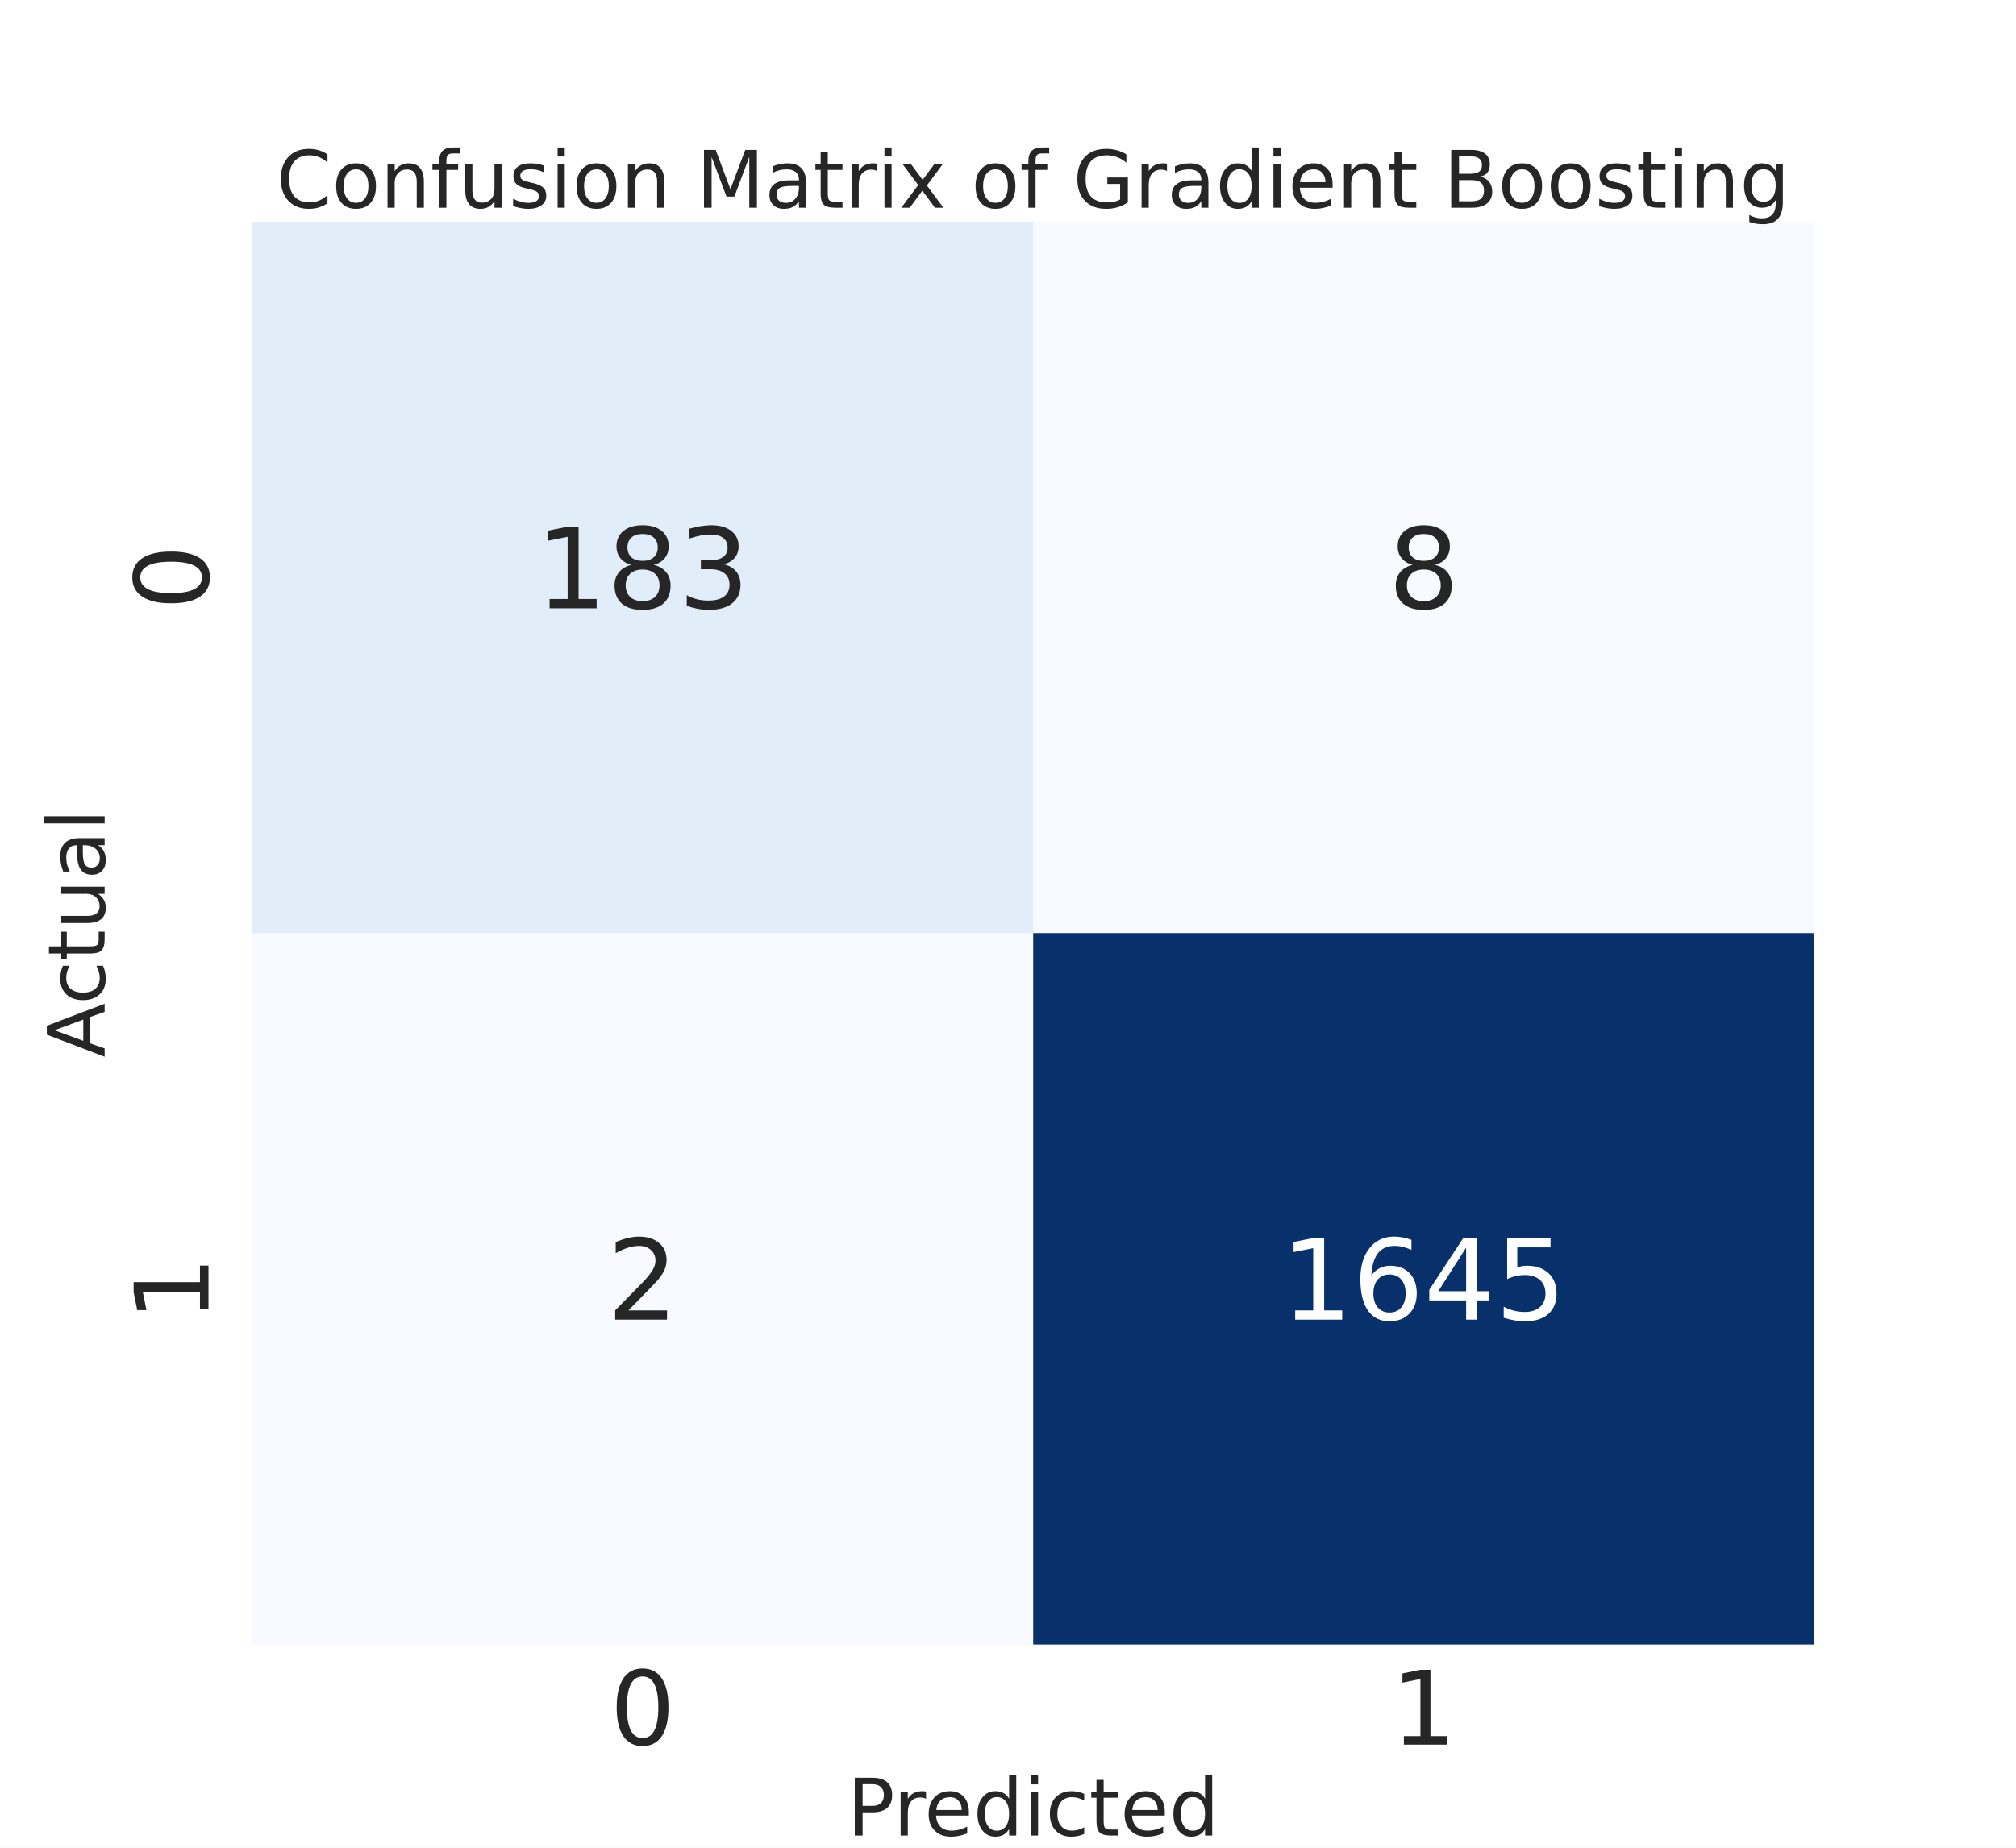
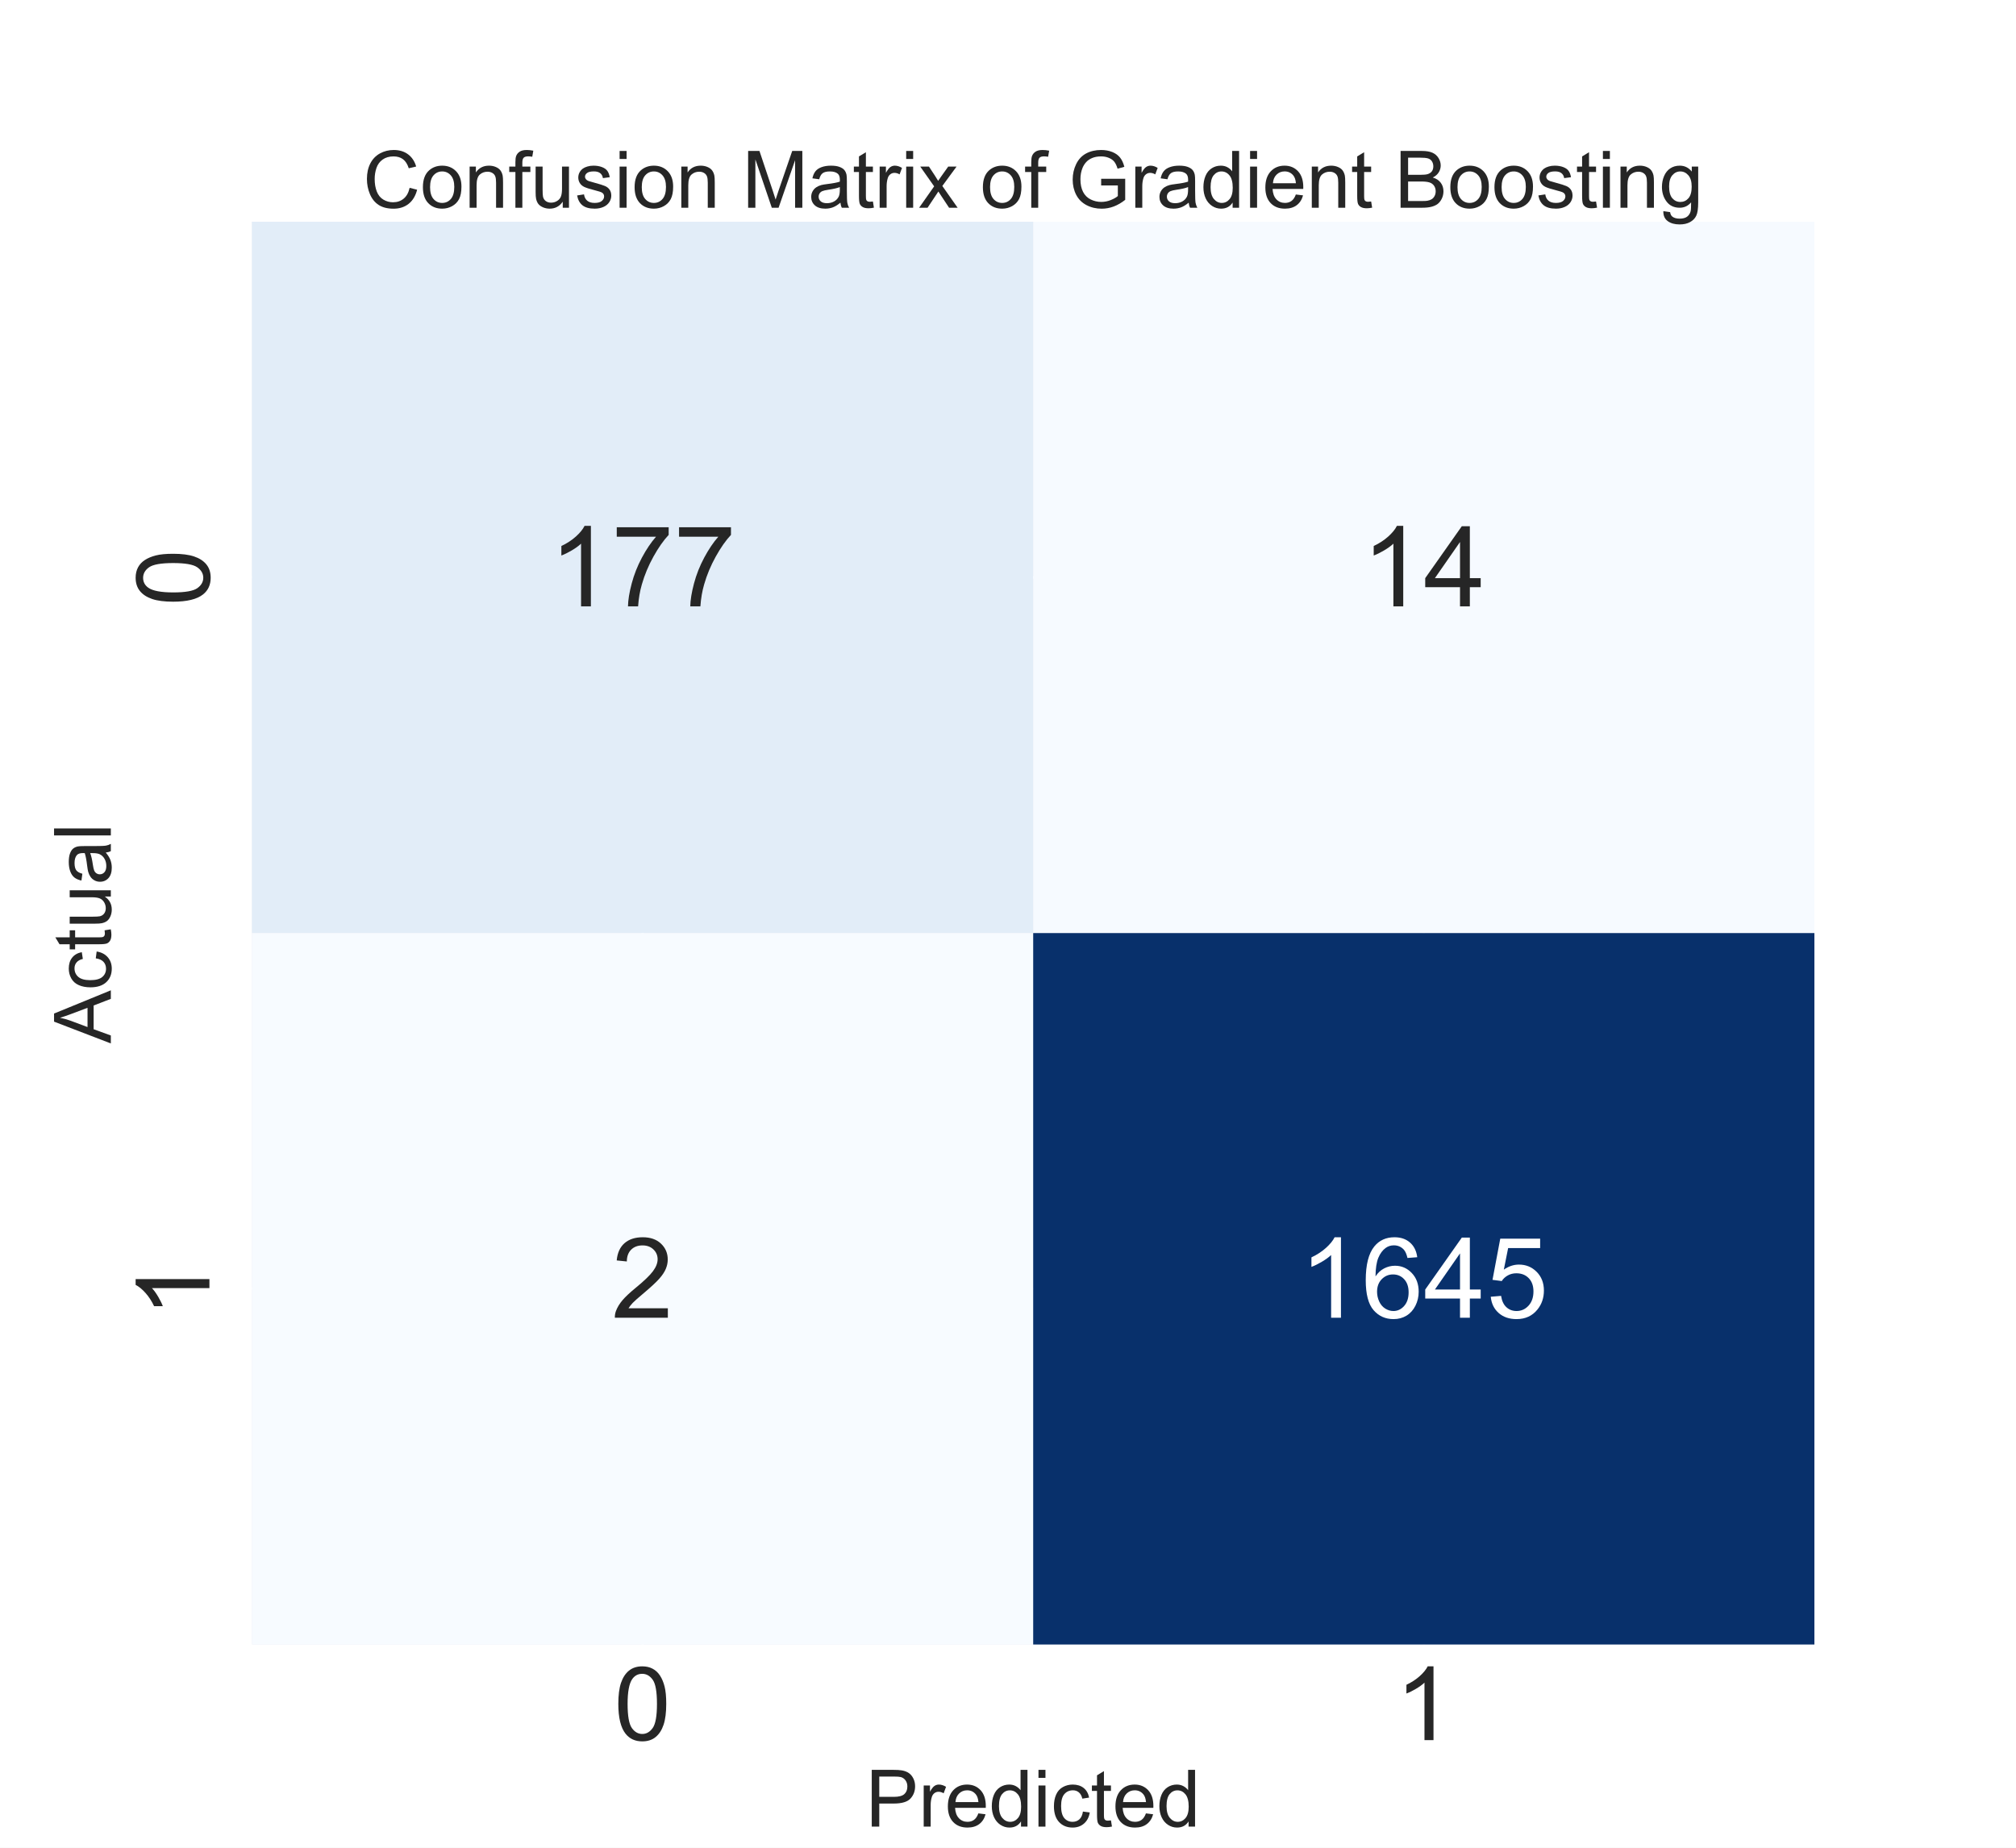
<svg xmlns="http://www.w3.org/2000/svg" xmlns:xlink="http://www.w3.org/1999/xlink" width="864pt" height="792pt" viewBox="0 0 864 792" version="1.1">
  <defs>
    <style type="text/css">*{stroke-linejoin: round; stroke-linecap: butt}</style>
  </defs>
  <g id="figure_1">
    <g id="patch_1">
      <path d="M 0 792  L 864 792  L 864 0  L 0 0  z " style="fill: #ffffff" />
    </g>
    <g id="axes_1">
      <g id="patch_2">
        <path d="M 108 704.88  L 777.6 704.88  L 777.6 95.04  L 108 95.04  z " style="fill: #eaeaf2" />
      </g>
      <g id="matplotlib.axis_1">
        <g id="xtick_1">
+           <g id="line2d_1">
+             <path d="M 275.4 704.88  L 275.4 95.04  " clip-path="url(#pe6498c19d7)" style="fill: none; stroke: #ffffff; stroke-linecap: round" />
+           </g>
          <g id="text_1">
-             <g style="fill: #262626" transform="translate(261.4025 747.8131) scale(0.44 -0.44)">
+             <g style="fill: #262626" transform="translate(263.1659 745.8744) scale(0.44 -0.44)">
              <defs>
-                 <path id="DejaVuSans-30" d="M 2034 4250  Q 1547 4250 1301 3770  Q 1056 3291 1056 2328  Q 1056 1369 1301 889  Q 1547 409 2034 409  Q 2525 409 2770 889  Q 3016 1369 3016 2328  Q 3016 3291 2770 3770  Q 2525 4250 2034 4250  z M 2034 4750  Q 2819 4750 3233 4129  Q 3647 3509 3647 2328  Q 3647 1150 3233 529  Q 2819 -91 2034 -91  Q 1250 -91 836 529  Q 422 1150 422 2328  Q 422 3509 836 4129  Q 1250 4750 2034 4750  z " transform="scale(0.015625)" />
+                 <path id="ArialMT-30" d="M 266 2259  Q 266 3072 433 3567  Q 600 4063 929 4331  Q 1259 4600 1759 4600  Q 2128 4600 2406 4451  Q 2684 4303 2865 4023  Q 3047 3744 3150 3342  Q 3253 2941 3253 2259  Q 3253 1453 3087 958  Q 2922 463 2592 192  Q 2263 -78 1759 -78  Q 1097 -78 719 397  Q 266 969 266 2259  z M 844 2259  Q 844 1131 1108 757  Q 1372 384 1759 384  Q 2147 384 2411 759  Q 2675 1134 2675 2259  Q 2675 3391 2411 3762  Q 2147 4134 1753 4134  Q 1366 4134 1134 3806  Q 844 3388 844 2259  z " transform="scale(0.015625)" />
              </defs>
-               <use xlink:href="#DejaVuSans-30" />
+               <use xlink:href="#ArialMT-30" />
            </g>
          </g>
        </g>
        <g id="xtick_2">
+           <g id="line2d_2">
+             <path d="M 610.2 704.88  L 610.2 95.04  " clip-path="url(#pe6498c19d7)" style="fill: none; stroke: #ffffff; stroke-linecap: round" />
+           </g>
          <g id="text_2">
-             <g style="fill: #262626" transform="translate(596.2025 747.8131) scale(0.44 -0.44)">
+             <g style="fill: #262626" transform="translate(597.9659 745.8744) scale(0.44 -0.44)">
              <defs>
-                 <path id="DejaVuSans-31" d="M 794 531  L 1825 531  L 1825 4091  L 703 3866  L 703 4441  L 1819 4666  L 2450 4666  L 2450 531  L 3481 531  L 3481 0  L 794 0  L 794 531  z " transform="scale(0.015625)" />
+                 <path id="ArialMT-31" d="M 2384 0  L 1822 0  L 1822 3584  Q 1619 3391 1289 3197  Q 959 3003 697 2906  L 697 3450  Q 1169 3672 1522 3987  Q 1875 4303 2022 4600  L 2384 4600  L 2384 0  z " transform="scale(0.015625)" />
              </defs>
-               <use xlink:href="#DejaVuSans-31" />
+               <use xlink:href="#ArialMT-31" />
            </g>
          </g>
        </g>
        <g id="text_3">
-           <g style="fill: #262626" transform="translate(363.0009 786.7984) scale(0.34 -0.34)">
+           <g style="fill: #262626" transform="translate(370.9856 782.9559) scale(0.34 -0.34)">
            <defs>
-               <path id="DejaVuSans-50" d="M 1259 4147  L 1259 2394  L 2053 2394  Q 2494 2394 2734 2622  Q 2975 2850 2975 3272  Q 2975 3691 2734 3919  Q 2494 4147 2053 4147  L 1259 4147  z M 628 4666  L 2053 4666  Q 2838 4666 3239 4311  Q 3641 3956 3641 3272  Q 3641 2581 3239 2228  Q 2838 1875 2053 1875  L 1259 1875  L 1259 0  L 628 0  L 628 4666  z " transform="scale(0.015625)" />
-               <path id="DejaVuSans-72" d="M 2631 2963  Q 2534 3019 2420 3045  Q 2306 3072 2169 3072  Q 1681 3072 1420 2755  Q 1159 2438 1159 1844  L 1159 0  L 581 0  L 581 3500  L 1159 3500  L 1159 2956  Q 1341 3275 1631 3429  Q 1922 3584 2338 3584  Q 2397 3584 2469 3576  Q 2541 3569 2628 3553  L 2631 2963  z " transform="scale(0.015625)" />
-               <path id="DejaVuSans-65" d="M 3597 1894  L 3597 1613  L 953 1613  Q 991 1019 1311 708  Q 1631 397 2203 397  Q 2534 397 2845 478  Q 3156 559 3463 722  L 3463 178  Q 3153 47 2828 -22  Q 2503 -91 2169 -91  Q 1331 -91 842 396  Q 353 884 353 1716  Q 353 2575 817 3079  Q 1281 3584 2069 3584  Q 2775 3584 3186 3129  Q 3597 2675 3597 1894  z M 3022 2063  Q 3016 2534 2758 2815  Q 2500 3097 2075 3097  Q 1594 3097 1305 2825  Q 1016 2553 972 2059  L 3022 2063  z " transform="scale(0.015625)" />
-               <path id="DejaVuSans-64" d="M 2906 2969  L 2906 4863  L 3481 4863  L 3481 0  L 2906 0  L 2906 525  Q 2725 213 2448 61  Q 2172 -91 1784 -91  Q 1150 -91 751 415  Q 353 922 353 1747  Q 353 2572 751 3078  Q 1150 3584 1784 3584  Q 2172 3584 2448 3432  Q 2725 3281 2906 2969  z M 947 1747  Q 947 1113 1208 752  Q 1469 391 1925 391  Q 2381 391 2643 752  Q 2906 1113 2906 1747  Q 2906 2381 2643 2742  Q 2381 3103 1925 3103  Q 1469 3103 1208 2742  Q 947 2381 947 1747  z " transform="scale(0.015625)" />
-               <path id="DejaVuSans-69" d="M 603 3500  L 1178 3500  L 1178 0  L 603 0  L 603 3500  z M 603 4863  L 1178 4863  L 1178 4134  L 603 4134  L 603 4863  z " transform="scale(0.015625)" />
-               <path id="DejaVuSans-63" d="M 3122 3366  L 3122 2828  Q 2878 2963 2633 3030  Q 2388 3097 2138 3097  Q 1578 3097 1268 2742  Q 959 2388 959 1747  Q 959 1106 1268 751  Q 1578 397 2138 397  Q 2388 397 2633 464  Q 2878 531 3122 666  L 3122 134  Q 2881 22 2623 -34  Q 2366 -91 2075 -91  Q 1284 -91 818 406  Q 353 903 353 1747  Q 353 2603 823 3093  Q 1294 3584 2113 3584  Q 2378 3584 2631 3529  Q 2884 3475 3122 3366  z " transform="scale(0.015625)" />
-               <path id="DejaVuSans-74" d="M 1172 4494  L 1172 3500  L 2356 3500  L 2356 3053  L 1172 3053  L 1172 1153  Q 1172 725 1289 603  Q 1406 481 1766 481  L 2356 481  L 2356 0  L 1766 0  Q 1100 0 847 248  Q 594 497 594 1153  L 594 3053  L 172 3053  L 172 3500  L 594 3500  L 594 4494  L 1172 4494  z " transform="scale(0.015625)" />
+               <path id="ArialMT-50" d="M 494 0  L 494 4581  L 2222 4581  Q 2678 4581 2919 4538  Q 3256 4481 3484 4323  Q 3713 4166 3852 3881  Q 3991 3597 3991 3256  Q 3991 2672 3619 2267  Q 3247 1863 2275 1863  L 1100 1863  L 1100 0  L 494 0  z M 1100 2403  L 2284 2403  Q 2872 2403 3119 2622  Q 3366 2841 3366 3238  Q 3366 3525 3220 3729  Q 3075 3934 2838 4000  Q 2684 4041 2272 4041  L 1100 4041  L 1100 2403  z " transform="scale(0.015625)" />
+               <path id="ArialMT-72" d="M 416 0  L 416 3319  L 922 3319  L 922 2816  Q 1116 3169 1280 3281  Q 1444 3394 1641 3394  Q 1925 3394 2219 3213  L 2025 2691  Q 1819 2813 1613 2813  Q 1428 2813 1281 2702  Q 1134 2591 1072 2394  Q 978 2094 978 1738  L 978 0  L 416 0  z " transform="scale(0.015625)" />
+               <path id="ArialMT-65" d="M 2694 1069  L 3275 997  Q 3138 488 2766 206  Q 2394 -75 1816 -75  Q 1088 -75 661 373  Q 234 822 234 1631  Q 234 2469 665 2931  Q 1097 3394 1784 3394  Q 2450 3394 2872 2941  Q 3294 2488 3294 1666  Q 3294 1616 3291 1516  L 816 1516  Q 847 969 1125 678  Q 1403 388 1819 388  Q 2128 388 2347 550  Q 2566 713 2694 1069  z M 847 1978  L 2700 1978  Q 2663 2397 2488 2606  Q 2219 2931 1791 2931  Q 1403 2931 1139 2672  Q 875 2413 847 1978  z " transform="scale(0.015625)" />
+               <path id="ArialMT-64" d="M 2575 0  L 2575 419  Q 2259 -75 1647 -75  Q 1250 -75 917 144  Q 584 363 401 755  Q 219 1147 219 1656  Q 219 2153 384 2558  Q 550 2963 881 3178  Q 1213 3394 1622 3394  Q 1922 3394 2156 3267  Q 2391 3141 2538 2938  L 2538 4581  L 3097 4581  L 3097 0  L 2575 0  z M 797 1656  Q 797 1019 1065 703  Q 1334 388 1700 388  Q 2069 388 2326 689  Q 2584 991 2584 1609  Q 2584 2291 2321 2609  Q 2059 2928 1675 2928  Q 1300 2928 1048 2622  Q 797 2316 797 1656  z " transform="scale(0.015625)" />
+               <path id="ArialMT-69" d="M 425 3934  L 425 4581  L 988 4581  L 988 3934  L 425 3934  z M 425 0  L 425 3319  L 988 3319  L 988 0  L 425 0  z " transform="scale(0.015625)" />
+               <path id="ArialMT-63" d="M 2588 1216  L 3141 1144  Q 3050 572 2676 248  Q 2303 -75 1759 -75  Q 1078 -75 664 370  Q 250 816 250 1647  Q 250 2184 428 2587  Q 606 2991 970 3192  Q 1334 3394 1763 3394  Q 2303 3394 2647 3120  Q 2991 2847 3088 2344  L 2541 2259  Q 2463 2594 2264 2762  Q 2066 2931 1784 2931  Q 1359 2931 1093 2626  Q 828 2322 828 1663  Q 828 994 1084 691  Q 1341 388 1753 388  Q 2084 388 2306 591  Q 2528 794 2588 1216  z " transform="scale(0.015625)" />
+               <path id="ArialMT-74" d="M 1650 503  L 1731 6  Q 1494 -44 1306 -44  Q 1000 -44 831 53  Q 663 150 594 308  Q 525 466 525 972  L 525 2881  L 113 2881  L 113 3319  L 525 3319  L 525 4141  L 1084 4478  L 1084 3319  L 1650 3319  L 1650 2881  L 1084 2881  L 1084 941  Q 1084 700 1114 631  Q 1144 563 1211 522  Q 1278 481 1403 481  Q 1497 481 1650 503  z " transform="scale(0.015625)" />
            </defs>
-             <use xlink:href="#DejaVuSans-50" />
-             <use xlink:href="#DejaVuSans-72" x="58.553" />
-             <use xlink:href="#DejaVuSans-65" x="97.416" />
-             <use xlink:href="#DejaVuSans-64" x="158.939" />
-             <use xlink:href="#DejaVuSans-69" x="222.416" />
-             <use xlink:href="#DejaVuSans-63" x="250.199" />
-             <use xlink:href="#DejaVuSans-74" x="305.18" />
-             <use xlink:href="#DejaVuSans-65" x="344.389" />
-             <use xlink:href="#DejaVuSans-64" x="405.912" />
+             <use xlink:href="#ArialMT-50" />
+             <use xlink:href="#ArialMT-72" x="66.699" />
+             <use xlink:href="#ArialMT-65" x="100" />
+             <use xlink:href="#ArialMT-64" x="155.615" />
+             <use xlink:href="#ArialMT-69" x="211.23" />
+             <use xlink:href="#ArialMT-63" x="233.447" />
+             <use xlink:href="#ArialMT-74" x="283.447" />
+             <use xlink:href="#ArialMT-65" x="311.23" />
+             <use xlink:href="#ArialMT-64" x="366.846" />
          </g>
        </g>
      </g>
      <g id="matplotlib.axis_2">
        <g id="ytick_1">
+           <g id="line2d_3">
+             <path d="M 108 247.5  L 777.6 247.5  " clip-path="url(#pe6498c19d7)" style="fill: none; stroke: #ffffff; stroke-linecap: round" />
+           </g>
          <g id="text_4">
-             <g style="fill: #262626" transform="translate(89.34937 261.4975) rotate(-90) scale(0.44 -0.44)">
-               <use xlink:href="#DejaVuSans-30" />
+             <g style="fill: #262626" transform="translate(89.755 259.7341) rotate(-90) scale(0.44 -0.44)">
+               <use xlink:href="#ArialMT-30" />
            </g>
          </g>
        </g>
        <g id="ytick_2">
+           <g id="line2d_4">
+             <path d="M 108 552.42  L 777.6 552.42  " clip-path="url(#pe6498c19d7)" style="fill: none; stroke: #ffffff; stroke-linecap: round" />
+           </g>
          <g id="text_5">
-             <g style="fill: #262626" transform="translate(89.34937 566.4175) rotate(-90) scale(0.44 -0.44)">
-               <use xlink:href="#DejaVuSans-31" />
+             <g style="fill: #262626" transform="translate(89.755 564.6541) rotate(-90) scale(0.44 -0.44)">
+               <use xlink:href="#ArialMT-31" />
            </g>
          </g>
        </g>
        <g id="text_6">
-           <g style="fill: #262626" transform="translate(44.84531 453.2178) rotate(-90) scale(0.34 -0.34)">
+           <g style="fill: #262626" transform="translate(47.50312 447.2067) rotate(-90) scale(0.34 -0.34)">
            <defs>
-               <path id="DejaVuSans-41" d="M 2188 4044  L 1331 1722  L 3047 1722  L 2188 4044  z M 1831 4666  L 2547 4666  L 4325 0  L 3669 0  L 3244 1197  L 1141 1197  L 716 0  L 50 0  L 1831 4666  z " transform="scale(0.015625)" />
-               <path id="DejaVuSans-75" d="M 544 1381  L 544 3500  L 1119 3500  L 1119 1403  Q 1119 906 1312 657  Q 1506 409 1894 409  Q 2359 409 2629 706  Q 2900 1003 2900 1516  L 2900 3500  L 3475 3500  L 3475 0  L 2900 0  L 2900 538  Q 2691 219 2414 64  Q 2138 -91 1772 -91  Q 1169 -91 856 284  Q 544 659 544 1381  z M 1991 3584  L 1991 3584  z " transform="scale(0.015625)" />
-               <path id="DejaVuSans-61" d="M 2194 1759  Q 1497 1759 1228 1600  Q 959 1441 959 1056  Q 959 750 1161 570  Q 1363 391 1709 391  Q 2188 391 2477 730  Q 2766 1069 2766 1631  L 2766 1759  L 2194 1759  z M 3341 1997  L 3341 0  L 2766 0  L 2766 531  Q 2569 213 2275 61  Q 1981 -91 1556 -91  Q 1019 -91 701 211  Q 384 513 384 1019  Q 384 1609 779 1909  Q 1175 2209 1959 2209  L 2766 2209  L 2766 2266  Q 2766 2663 2505 2880  Q 2244 3097 1772 3097  Q 1472 3097 1187 3025  Q 903 2953 641 2809  L 641 3341  Q 956 3463 1253 3523  Q 1550 3584 1831 3584  Q 2591 3584 2966 3190  Q 3341 2797 3341 1997  z " transform="scale(0.015625)" />
-               <path id="DejaVuSans-6c" d="M 603 4863  L 1178 4863  L 1178 0  L 603 0  L 603 4863  z " transform="scale(0.015625)" />
+               <path id="ArialMT-41" d="M -9 0  L 1750 4581  L 2403 4581  L 4278 0  L 3588 0  L 3053 1388  L 1138 1388  L 634 0  L -9 0  z M 1313 1881  L 2866 1881  L 2388 3150  Q 2169 3728 2063 4100  Q 1975 3659 1816 3225  L 1313 1881  z " transform="scale(0.015625)" />
+               <path id="ArialMT-75" d="M 2597 0  L 2597 488  Q 2209 -75 1544 -75  Q 1250 -75 995 37  Q 741 150 617 320  Q 494 491 444 738  Q 409 903 409 1263  L 409 3319  L 972 3319  L 972 1478  Q 972 1038 1006 884  Q 1059 663 1231 536  Q 1403 409 1656 409  Q 1909 409 2131 539  Q 2353 669 2445 892  Q 2538 1116 2538 1541  L 2538 3319  L 3100 3319  L 3100 0  L 2597 0  z " transform="scale(0.015625)" />
+               <path id="ArialMT-61" d="M 2588 409  Q 2275 144 1986 34  Q 1697 -75 1366 -75  Q 819 -75 525 192  Q 231 459 231 875  Q 231 1119 342 1320  Q 453 1522 633 1644  Q 813 1766 1038 1828  Q 1203 1872 1538 1913  Q 2219 1994 2541 2106  Q 2544 2222 2544 2253  Q 2544 2597 2384 2738  Q 2169 2928 1744 2928  Q 1347 2928 1158 2789  Q 969 2650 878 2297  L 328 2372  Q 403 2725 575 2942  Q 747 3159 1072 3276  Q 1397 3394 1825 3394  Q 2250 3394 2515 3294  Q 2781 3194 2906 3042  Q 3031 2891 3081 2659  Q 3109 2516 3109 2141  L 3109 1391  Q 3109 606 3145 398  Q 3181 191 3288 0  L 2700 0  Q 2613 175 2588 409  z M 2541 1666  Q 2234 1541 1622 1453  Q 1275 1403 1131 1340  Q 988 1278 909 1158  Q 831 1038 831 891  Q 831 666 1001 516  Q 1172 366 1500 366  Q 1825 366 2078 508  Q 2331 650 2450 897  Q 2541 1088 2541 1459  L 2541 1666  z " transform="scale(0.015625)" />
+               <path id="ArialMT-6c" d="M 409 0  L 409 4581  L 972 4581  L 972 0  L 409 0  z " transform="scale(0.015625)" />
            </defs>
-             <use xlink:href="#DejaVuSans-41" />
-             <use xlink:href="#DejaVuSans-63" x="66.658" />
-             <use xlink:href="#DejaVuSans-74" x="121.639" />
-             <use xlink:href="#DejaVuSans-75" x="160.848" />
-             <use xlink:href="#DejaVuSans-61" x="224.227" />
-             <use xlink:href="#DejaVuSans-6c" x="285.506" />
+             <use xlink:href="#ArialMT-41" />
+             <use xlink:href="#ArialMT-63" x="66.699" />
+             <use xlink:href="#ArialMT-74" x="116.699" />
+             <use xlink:href="#ArialMT-75" x="144.482" />
+             <use xlink:href="#ArialMT-61" x="200.098" />
+             <use xlink:href="#ArialMT-6c" x="255.713" />
          </g>
        </g>
      </g>
      <g id="QuadMesh_1">
-         <path d="M 108 95.04  L 442.8 95.04  L 442.8 399.96  L 108 399.96  L 108 95.04  " clip-path="url(#p023f99d087)" style="fill: #e1edf8" />
-         <path d="M 442.8 95.04  L 777.6 95.04  L 777.6 399.96  L 442.8 399.96  L 442.8 95.04  " clip-path="url(#p023f99d087)" style="fill: #f7fbff" />
-         <path d="M 108 399.96  L 442.8 399.96  L 442.8 704.88  L 108 704.88  L 108 399.96  " clip-path="url(#p023f99d087)" style="fill: #f7fbff" />
-         <path d="M 442.8 399.96  L 777.6 399.96  L 777.6 704.88  L 442.8 704.88  L 442.8 399.96  " clip-path="url(#p023f99d087)" style="fill: #08306b" />
+         <path d="M 108 95.04  L 442.8 95.04  L 442.8 399.96  L 108 399.96  L 108 95.04  " clip-path="url(#pe6498c19d7)" style="fill: #e2edf8" />
+         <path d="M 442.8 95.04  L 777.6 95.04  L 777.6 399.96  L 442.8 399.96  L 442.8 95.04  " clip-path="url(#pe6498c19d7)" style="fill: #f6faff" />
+         <path d="M 108 399.96  L 442.8 399.96  L 442.8 704.88  L 108 704.88  L 108 399.96  " clip-path="url(#pe6498c19d7)" style="fill: #f7fbff" />
+         <path d="M 442.8 399.96  L 777.6 399.96  L 777.6 704.88  L 442.8 704.88  L 442.8 399.96  " clip-path="url(#pe6498c19d7)" style="fill: #08306b" />
      </g>
      <g id="text_7">
-         <g style="fill: #262626" transform="translate(229.59 260.745) scale(0.48 -0.48)">
-           <defs>
-             <path id="DejaVuSans-38" d="M 2034 2216  Q 1584 2216 1326 1975  Q 1069 1734 1069 1313  Q 1069 891 1326 650  Q 1584 409 2034 409  Q 2484 409 2743 651  Q 3003 894 3003 1313  Q 3003 1734 2745 1975  Q 2488 2216 2034 2216  z M 1403 2484  Q 997 2584 770 2862  Q 544 3141 544 3541  Q 544 4100 942 4425  Q 1341 4750 2034 4750  Q 2731 4750 3128 4425  Q 3525 4100 3525 3541  Q 3525 3141 3298 2862  Q 3072 2584 2669 2484  Q 3125 2378 3379 2068  Q 3634 1759 3634 1313  Q 3634 634 3220 271  Q 2806 -91 2034 -91  Q 1263 -91 848 271  Q 434 634 434 1313  Q 434 1759 690 2068  Q 947 2378 1403 2484  z M 1172 3481  Q 1172 3119 1398 2916  Q 1625 2713 2034 2713  Q 2441 2713 2670 2916  Q 2900 3119 2900 3481  Q 2900 3844 2670 4047  Q 2441 4250 2034 4250  Q 1625 4250 1398 4047  Q 1172 3844 1172 3481  z " transform="scale(0.015625)" />
-             <path id="DejaVuSans-33" d="M 2597 2516  Q 3050 2419 3304 2112  Q 3559 1806 3559 1356  Q 3559 666 3084 287  Q 2609 -91 1734 -91  Q 1441 -91 1130 -33  Q 819 25 488 141  L 488 750  Q 750 597 1062 519  Q 1375 441 1716 441  Q 2309 441 2620 675  Q 2931 909 2931 1356  Q 2931 1769 2642 2001  Q 2353 2234 1838 2234  L 1294 2234  L 1294 2753  L 1863 2753  Q 2328 2753 2575 2939  Q 2822 3125 2822 3475  Q 2822 3834 2567 4026  Q 2313 4219 1838 4219  Q 1578 4219 1281 4162  Q 984 4106 628 3988  L 628 4550  Q 988 4650 1302 4700  Q 1616 4750 1894 4750  Q 2613 4750 3031 4423  Q 3450 4097 3450 3541  Q 3450 3153 3228 2886  Q 3006 2619 2597 2516  z " transform="scale(0.015625)" />
-           </defs>
-           <use xlink:href="#DejaVuSans-31" />
-           <use xlink:href="#DejaVuSans-38" x="63.623" />
-           <use xlink:href="#DejaVuSans-33" x="127.246" />
+         <g style="fill: #262626" transform="translate(235.3613 259.9087) scale(0.48 -0.48)">
+           <defs>
+             <path id="ArialMT-37" d="M 303 3981  L 303 4522  L 3269 4522  L 3269 4084  Q 2831 3619 2401 2847  Q 1972 2075 1738 1259  Q 1569 684 1522 0  L 944 0  Q 953 541 1156 1306  Q 1359 2072 1739 2783  Q 2119 3494 2547 3981  L 303 3981  z " transform="scale(0.015625)" />
+           </defs>
+           <use xlink:href="#ArialMT-31" />
+           <use xlink:href="#ArialMT-37" x="55.615" />
+           <use xlink:href="#ArialMT-37" x="111.23" />
        </g>
      </g>
      <g id="text_8">
-         <g style="fill: #262626" transform="translate(594.93 260.745) scale(0.48 -0.48)">
-           <use xlink:href="#DejaVuSans-38" />
+         <g style="fill: #262626" transform="translate(583.5075 259.9087) scale(0.48 -0.48)">
+           <defs>
+             <path id="ArialMT-34" d="M 2069 0  L 2069 1097  L 81 1097  L 81 1613  L 2172 4581  L 2631 4581  L 2631 1613  L 3250 1613  L 3250 1097  L 2631 1097  L 2631 0  L 2069 0  z M 2069 1613  L 2069 3678  L 634 1613  L 2069 1613  z " transform="scale(0.015625)" />
+           </defs>
+           <use xlink:href="#ArialMT-31" />
+           <use xlink:href="#ArialMT-34" x="55.615" />
        </g>
      </g>
      <g id="text_9">
-         <g style="fill: #262626" transform="translate(260.13 565.665) scale(0.48 -0.48)">
-           <defs>
-             <path id="DejaVuSans-32" d="M 1228 531  L 3431 531  L 3431 0  L 469 0  L 469 531  Q 828 903 1448 1529  Q 2069 2156 2228 2338  Q 2531 2678 2651 2914  Q 2772 3150 2772 3378  Q 2772 3750 2511 3984  Q 2250 4219 1831 4219  Q 1534 4219 1204 4116  Q 875 4013 500 3803  L 500 4441  Q 881 4594 1212 4672  Q 1544 4750 1819 4750  Q 2544 4750 2975 4387  Q 3406 4025 3406 3419  Q 3406 3131 3298 2873  Q 3191 2616 2906 2266  Q 2828 2175 2409 1742  Q 1991 1309 1228 531  z " transform="scale(0.015625)" />
-           </defs>
-           <use xlink:href="#DejaVuSans-32" />
+         <g style="fill: #262626" transform="translate(262.0537 564.8288) scale(0.48 -0.48)">
+           <defs>
+             <path id="ArialMT-32" d="M 3222 541  L 3222 0  L 194 0  Q 188 203 259 391  Q 375 700 629 1000  Q 884 1300 1366 1694  Q 2113 2306 2375 2664  Q 2638 3022 2638 3341  Q 2638 3675 2398 3904  Q 2159 4134 1775 4134  Q 1369 4134 1125 3890  Q 881 3647 878 3216  L 300 3275  Q 359 3922 746 4261  Q 1134 4600 1788 4600  Q 2447 4600 2831 4234  Q 3216 3869 3216 3328  Q 3216 3053 3103 2787  Q 2991 2522 2730 2228  Q 2469 1934 1863 1422  Q 1356 997 1212 845  Q 1069 694 975 541  L 3222 541  z " transform="scale(0.015625)" />
+           </defs>
+           <use xlink:href="#ArialMT-32" />
        </g>
      </g>
      <g id="text_10">
-         <g style="fill: #ffffff" transform="translate(549.12 565.665) scale(0.48 -0.48)">
-           <defs>
-             <path id="DejaVuSans-36" d="M 2113 2584  Q 1688 2584 1439 2293  Q 1191 2003 1191 1497  Q 1191 994 1439 701  Q 1688 409 2113 409  Q 2538 409 2786 701  Q 3034 994 3034 1497  Q 3034 2003 2786 2293  Q 2538 2584 2113 2584  z M 3366 4563  L 3366 3988  Q 3128 4100 2886 4159  Q 2644 4219 2406 4219  Q 1781 4219 1451 3797  Q 1122 3375 1075 2522  Q 1259 2794 1537 2939  Q 1816 3084 2150 3084  Q 2853 3084 3261 2657  Q 3669 2231 3669 1497  Q 3669 778 3244 343  Q 2819 -91 2113 -91  Q 1303 -91 875 529  Q 447 1150 447 2328  Q 447 3434 972 4092  Q 1497 4750 2381 4750  Q 2619 4750 2861 4703  Q 3103 4656 3366 4563  z " transform="scale(0.015625)" />
-             <path id="DejaVuSans-34" d="M 2419 4116  L 825 1625  L 2419 1625  L 2419 4116  z M 2253 4666  L 3047 4666  L 3047 1625  L 3713 1625  L 3713 1100  L 3047 1100  L 3047 0  L 2419 0  L 2419 1100  L 313 1100  L 313 1709  L 2253 4666  z " transform="scale(0.015625)" />
-             <path id="DejaVuSans-35" d="M 691 4666  L 3169 4666  L 3169 4134  L 1269 4134  L 1269 2991  Q 1406 3038 1543 3061  Q 1681 3084 1819 3084  Q 2600 3084 3056 2656  Q 3513 2228 3513 1497  Q 3513 744 3044 326  Q 2575 -91 1722 -91  Q 1428 -91 1123 -41  Q 819 9 494 109  L 494 744  Q 775 591 1075 516  Q 1375 441 1709 441  Q 2250 441 2565 725  Q 2881 1009 2881 1497  Q 2881 1984 2565 2268  Q 2250 2553 1709 2553  Q 1456 2553 1204 2497  Q 953 2441 691 2322  L 691 4666  z " transform="scale(0.015625)" />
-           </defs>
-           <use xlink:href="#DejaVuSans-31" />
-           <use xlink:href="#DejaVuSans-36" x="63.623" />
-           <use xlink:href="#DejaVuSans-34" x="127.246" />
-           <use xlink:href="#DejaVuSans-35" x="190.869" />
+         <g style="fill: #ffffff" transform="translate(556.815 564.8288) scale(0.48 -0.48)">
+           <defs>
+             <path id="ArialMT-36" d="M 3184 3459  L 2625 3416  Q 2550 3747 2413 3897  Q 2184 4138 1850 4138  Q 1581 4138 1378 3988  Q 1113 3794 959 3422  Q 806 3050 800 2363  Q 1003 2672 1297 2822  Q 1591 2972 1913 2972  Q 2475 2972 2870 2558  Q 3266 2144 3266 1488  Q 3266 1056 3080 686  Q 2894 316 2569 119  Q 2244 -78 1831 -78  Q 1128 -78 684 439  Q 241 956 241 2144  Q 241 3472 731 4075  Q 1159 4600 1884 4600  Q 2425 4600 2770 4297  Q 3116 3994 3184 3459  z M 888 1484  Q 888 1194 1011 928  Q 1134 663 1356 523  Q 1578 384 1822 384  Q 2178 384 2434 671  Q 2691 959 2691 1453  Q 2691 1928 2437 2201  Q 2184 2475 1800 2475  Q 1419 2475 1153 2201  Q 888 1928 888 1484  z " transform="scale(0.015625)" />
+             <path id="ArialMT-35" d="M 266 1200  L 856 1250  Q 922 819 1161 601  Q 1400 384 1738 384  Q 2144 384 2425 690  Q 2706 997 2706 1503  Q 2706 1984 2436 2262  Q 2166 2541 1728 2541  Q 1456 2541 1237 2417  Q 1019 2294 894 2097  L 366 2166  L 809 4519  L 3088 4519  L 3088 3981  L 1259 3981  L 1013 2750  Q 1425 3038 1878 3038  Q 2478 3038 2890 2622  Q 3303 2206 3303 1553  Q 3303 931 2941 478  Q 2500 -78 1738 -78  Q 1113 -78 717 272  Q 322 622 266 1200  z " transform="scale(0.015625)" />
+           </defs>
+           <use xlink:href="#ArialMT-31" />
+           <use xlink:href="#ArialMT-36" x="55.615" />
+           <use xlink:href="#ArialMT-34" x="111.23" />
+           <use xlink:href="#ArialMT-35" x="166.846" />
        </g>
      </g>
      <g id="text_11">
-         <g style="fill: #262626" transform="translate(118.4506 89.04) scale(0.34 -0.34)">
-           <defs>
-             <path id="DejaVuSans-43" d="M 4122 4306  L 4122 3641  Q 3803 3938 3442 4084  Q 3081 4231 2675 4231  Q 1875 4231 1450 3742  Q 1025 3253 1025 2328  Q 1025 1406 1450 917  Q 1875 428 2675 428  Q 3081 428 3442 575  Q 3803 722 4122 1019  L 4122 359  Q 3791 134 3420 21  Q 3050 -91 2638 -91  Q 1578 -91 968 557  Q 359 1206 359 2328  Q 359 3453 968 4101  Q 1578 4750 2638 4750  Q 3056 4750 3426 4639  Q 3797 4528 4122 4306  z " transform="scale(0.015625)" />
-             <path id="DejaVuSans-6f" d="M 1959 3097  Q 1497 3097 1228 2736  Q 959 2375 959 1747  Q 959 1119 1226 758  Q 1494 397 1959 397  Q 2419 397 2687 759  Q 2956 1122 2956 1747  Q 2956 2369 2687 2733  Q 2419 3097 1959 3097  z M 1959 3584  Q 2709 3584 3137 3096  Q 3566 2609 3566 1747  Q 3566 888 3137 398  Q 2709 -91 1959 -91  Q 1206 -91 779 398  Q 353 888 353 1747  Q 353 2609 779 3096  Q 1206 3584 1959 3584  z " transform="scale(0.015625)" />
-             <path id="DejaVuSans-6e" d="M 3513 2113  L 3513 0  L 2938 0  L 2938 2094  Q 2938 2591 2744 2837  Q 2550 3084 2163 3084  Q 1697 3084 1428 2787  Q 1159 2491 1159 1978  L 1159 0  L 581 0  L 581 3500  L 1159 3500  L 1159 2956  Q 1366 3272 1645 3428  Q 1925 3584 2291 3584  Q 2894 3584 3203 3211  Q 3513 2838 3513 2113  z " transform="scale(0.015625)" />
-             <path id="DejaVuSans-66" d="M 2375 4863  L 2375 4384  L 1825 4384  Q 1516 4384 1395 4259  Q 1275 4134 1275 3809  L 1275 3500  L 2222 3500  L 2222 3053  L 1275 3053  L 1275 0  L 697 0  L 697 3053  L 147 3053  L 147 3500  L 697 3500  L 697 3744  Q 697 4328 969 4595  Q 1241 4863 1831 4863  L 2375 4863  z " transform="scale(0.015625)" />
-             <path id="DejaVuSans-73" d="M 2834 3397  L 2834 2853  Q 2591 2978 2328 3040  Q 2066 3103 1784 3103  Q 1356 3103 1142 2972  Q 928 2841 928 2578  Q 928 2378 1081 2264  Q 1234 2150 1697 2047  L 1894 2003  Q 2506 1872 2764 1633  Q 3022 1394 3022 966  Q 3022 478 2636 193  Q 2250 -91 1575 -91  Q 1294 -91 989 -36  Q 684 19 347 128  L 347 722  Q 666 556 975 473  Q 1284 391 1588 391  Q 1994 391 2212 530  Q 2431 669 2431 922  Q 2431 1156 2273 1281  Q 2116 1406 1581 1522  L 1381 1569  Q 847 1681 609 1914  Q 372 2147 372 2553  Q 372 3047 722 3315  Q 1072 3584 1716 3584  Q 2034 3584 2315 3537  Q 2597 3491 2834 3397  z " transform="scale(0.015625)" />
-             <path id="DejaVuSans-20" transform="scale(0.015625)" />
-             <path id="DejaVuSans-4d" d="M 628 4666  L 1569 4666  L 2759 1491  L 3956 4666  L 4897 4666  L 4897 0  L 4281 0  L 4281 4097  L 3078 897  L 2444 897  L 1241 4097  L 1241 0  L 628 0  L 628 4666  z " transform="scale(0.015625)" />
-             <path id="DejaVuSans-78" d="M 3513 3500  L 2247 1797  L 3578 0  L 2900 0  L 1881 1375  L 863 0  L 184 0  L 1544 1831  L 300 3500  L 978 3500  L 1906 2253  L 2834 3500  L 3513 3500  z " transform="scale(0.015625)" />
-             <path id="DejaVuSans-47" d="M 3809 666  L 3809 1919  L 2778 1919  L 2778 2438  L 4434 2438  L 4434 434  Q 4069 175 3628 42  Q 3188 -91 2688 -91  Q 1594 -91 976 548  Q 359 1188 359 2328  Q 359 3472 976 4111  Q 1594 4750 2688 4750  Q 3144 4750 3555 4637  Q 3966 4525 4313 4306  L 4313 3634  Q 3963 3931 3569 4081  Q 3175 4231 2741 4231  Q 1884 4231 1454 3753  Q 1025 3275 1025 2328  Q 1025 1384 1454 906  Q 1884 428 2741 428  Q 3075 428 3337 486  Q 3600 544 3809 666  z " transform="scale(0.015625)" />
-             <path id="DejaVuSans-42" d="M 1259 2228  L 1259 519  L 2272 519  Q 2781 519 3026 730  Q 3272 941 3272 1375  Q 3272 1813 3026 2020  Q 2781 2228 2272 2228  L 1259 2228  z M 1259 4147  L 1259 2741  L 2194 2741  Q 2656 2741 2882 2914  Q 3109 3088 3109 3444  Q 3109 3797 2882 3972  Q 2656 4147 2194 4147  L 1259 4147  z M 628 4666  L 2241 4666  Q 2963 4666 3353 4366  Q 3744 4066 3744 3513  Q 3744 3084 3544 2831  Q 3344 2578 2956 2516  Q 3422 2416 3680 2098  Q 3938 1781 3938 1306  Q 3938 681 3513 340  Q 3088 0 2303 0  L 628 0  L 628 4666  z " transform="scale(0.015625)" />
-             <path id="DejaVuSans-67" d="M 2906 1791  Q 2906 2416 2648 2759  Q 2391 3103 1925 3103  Q 1463 3103 1205 2759  Q 947 2416 947 1791  Q 947 1169 1205 825  Q 1463 481 1925 481  Q 2391 481 2648 825  Q 2906 1169 2906 1791  z M 3481 434  Q 3481 -459 3084 -895  Q 2688 -1331 1869 -1331  Q 1566 -1331 1297 -1286  Q 1028 -1241 775 -1147  L 775 -588  Q 1028 -725 1275 -790  Q 1522 -856 1778 -856  Q 2344 -856 2625 -561  Q 2906 -266 2906 331  L 2906 616  Q 2728 306 2450 153  Q 2172 0 1784 0  Q 1141 0 747 490  Q 353 981 353 1791  Q 353 2603 747 3093  Q 1141 3584 1784 3584  Q 2172 3584 2450 3431  Q 2728 3278 2906 2969  L 2906 3500  L 3481 3500  L 3481 434  z " transform="scale(0.015625)" />
-           </defs>
-           <use xlink:href="#DejaVuSans-43" />
-           <use xlink:href="#DejaVuSans-6f" x="69.824" />
-           <use xlink:href="#DejaVuSans-6e" x="131.006" />
-           <use xlink:href="#DejaVuSans-66" x="194.385" />
-           <use xlink:href="#DejaVuSans-75" x="229.59" />
-           <use xlink:href="#DejaVuSans-73" x="292.969" />
-           <use xlink:href="#DejaVuSans-69" x="345.068" />
-           <use xlink:href="#DejaVuSans-6f" x="372.852" />
-           <use xlink:href="#DejaVuSans-6e" x="434.033" />
-           <use xlink:href="#DejaVuSans-20" x="497.412" />
-           <use xlink:href="#DejaVuSans-4d" x="529.199" />
-           <use xlink:href="#DejaVuSans-61" x="615.479" />
-           <use xlink:href="#DejaVuSans-74" x="676.758" />
-           <use xlink:href="#DejaVuSans-72" x="715.967" />
-           <use xlink:href="#DejaVuSans-69" x="757.08" />
-           <use xlink:href="#DejaVuSans-78" x="784.863" />
-           <use xlink:href="#DejaVuSans-20" x="844.043" />
-           <use xlink:href="#DejaVuSans-6f" x="875.83" />
-           <use xlink:href="#DejaVuSans-66" x="937.012" />
-           <use xlink:href="#DejaVuSans-20" x="972.217" />
-           <use xlink:href="#DejaVuSans-47" x="1004.004" />
-           <use xlink:href="#DejaVuSans-72" x="1081.494" />
-           <use xlink:href="#DejaVuSans-61" x="1122.607" />
-           <use xlink:href="#DejaVuSans-64" x="1183.887" />
-           <use xlink:href="#DejaVuSans-69" x="1247.363" />
-           <use xlink:href="#DejaVuSans-65" x="1275.146" />
-           <use xlink:href="#DejaVuSans-6e" x="1336.67" />
-           <use xlink:href="#DejaVuSans-74" x="1400.049" />
-           <use xlink:href="#DejaVuSans-20" x="1439.258" />
-           <use xlink:href="#DejaVuSans-42" x="1471.045" />
-           <use xlink:href="#DejaVuSans-6f" x="1539.648" />
-           <use xlink:href="#DejaVuSans-6f" x="1600.83" />
-           <use xlink:href="#DejaVuSans-73" x="1662.012" />
-           <use xlink:href="#DejaVuSans-74" x="1714.111" />
-           <use xlink:href="#DejaVuSans-69" x="1753.32" />
-           <use xlink:href="#DejaVuSans-6e" x="1781.104" />
-           <use xlink:href="#DejaVuSans-67" x="1844.482" />
+         <g style="fill: #262626" transform="translate(155.5611 89.04) scale(0.34 -0.34)">
+           <defs>
+             <path id="ArialMT-43" d="M 3763 1606  L 4369 1453  Q 4178 706 3683 314  Q 3188 -78 2472 -78  Q 1731 -78 1267 223  Q 803 525 561 1097  Q 319 1669 319 2325  Q 319 3041 592 3573  Q 866 4106 1370 4382  Q 1875 4659 2481 4659  Q 3169 4659 3637 4309  Q 4106 3959 4291 3325  L 3694 3184  Q 3534 3684 3231 3912  Q 2928 4141 2469 4141  Q 1941 4141 1586 3887  Q 1231 3634 1087 3207  Q 944 2781 944 2328  Q 944 1744 1114 1308  Q 1284 872 1643 656  Q 2003 441 2422 441  Q 2931 441 3284 734  Q 3638 1028 3763 1606  z " transform="scale(0.015625)" />
+             <path id="ArialMT-6f" d="M 213 1659  Q 213 2581 725 3025  Q 1153 3394 1769 3394  Q 2453 3394 2887 2945  Q 3322 2497 3322 1706  Q 3322 1066 3130 698  Q 2938 331 2570 128  Q 2203 -75 1769 -75  Q 1072 -75 642 372  Q 213 819 213 1659  z M 791 1659  Q 791 1022 1069 705  Q 1347 388 1769 388  Q 2188 388 2466 706  Q 2744 1025 2744 1678  Q 2744 2294 2464 2611  Q 2184 2928 1769 2928  Q 1347 2928 1069 2612  Q 791 2297 791 1659  z " transform="scale(0.015625)" />
+             <path id="ArialMT-6e" d="M 422 0  L 422 3319  L 928 3319  L 928 2847  Q 1294 3394 1984 3394  Q 2284 3394 2536 3286  Q 2788 3178 2913 3003  Q 3038 2828 3088 2588  Q 3119 2431 3119 2041  L 3119 0  L 2556 0  L 2556 2019  Q 2556 2363 2490 2533  Q 2425 2703 2258 2804  Q 2091 2906 1866 2906  Q 1506 2906 1245 2678  Q 984 2450 984 1813  L 984 0  L 422 0  z " transform="scale(0.015625)" />
+             <path id="ArialMT-66" d="M 556 0  L 556 2881  L 59 2881  L 59 3319  L 556 3319  L 556 3672  Q 556 4006 616 4169  Q 697 4388 901 4523  Q 1106 4659 1475 4659  Q 1713 4659 2000 4603  L 1916 4113  Q 1741 4144 1584 4144  Q 1328 4144 1222 4034  Q 1116 3925 1116 3625  L 1116 3319  L 1763 3319  L 1763 2881  L 1116 2881  L 1116 0  L 556 0  z " transform="scale(0.015625)" />
+             <path id="ArialMT-73" d="M 197 991  L 753 1078  Q 800 744 1014 566  Q 1228 388 1613 388  Q 2000 388 2187 545  Q 2375 703 2375 916  Q 2375 1106 2209 1216  Q 2094 1291 1634 1406  Q 1016 1563 777 1677  Q 538 1791 414 1992  Q 291 2194 291 2438  Q 291 2659 392 2848  Q 494 3038 669 3163  Q 800 3259 1026 3326  Q 1253 3394 1513 3394  Q 1903 3394 2198 3281  Q 2494 3169 2634 2976  Q 2775 2784 2828 2463  L 2278 2388  Q 2241 2644 2061 2787  Q 1881 2931 1553 2931  Q 1166 2931 1000 2803  Q 834 2675 834 2503  Q 834 2394 903 2306  Q 972 2216 1119 2156  Q 1203 2125 1616 2013  Q 2213 1853 2448 1751  Q 2684 1650 2818 1456  Q 2953 1263 2953 975  Q 2953 694 2789 445  Q 2625 197 2315 61  Q 2006 -75 1616 -75  Q 969 -75 630 194  Q 291 463 197 991  z " transform="scale(0.015625)" />
+             <path id="ArialMT-20" transform="scale(0.015625)" />
+             <path id="ArialMT-4d" d="M 475 0  L 475 4581  L 1388 4581  L 2472 1338  Q 2622 884 2691 659  Q 2769 909 2934 1394  L 4031 4581  L 4847 4581  L 4847 0  L 4263 0  L 4263 3834  L 2931 0  L 2384 0  L 1059 3900  L 1059 0  L 475 0  z " transform="scale(0.015625)" />
+             <path id="ArialMT-78" d="M 47 0  L 1259 1725  L 138 3319  L 841 3319  L 1350 2541  Q 1494 2319 1581 2169  Q 1719 2375 1834 2534  L 2394 3319  L 3066 3319  L 1919 1756  L 3153 0  L 2463 0  L 1781 1031  L 1600 1309  L 728 0  L 47 0  z " transform="scale(0.015625)" />
+             <path id="ArialMT-47" d="M 2638 1797  L 2638 2334  L 4578 2338  L 4578 638  Q 4131 281 3656 101  Q 3181 -78 2681 -78  Q 2006 -78 1454 211  Q 903 500 622 1047  Q 341 1594 341 2269  Q 341 2938 620 3517  Q 900 4097 1425 4378  Q 1950 4659 2634 4659  Q 3131 4659 3532 4498  Q 3934 4338 4162 4050  Q 4391 3763 4509 3300  L 3963 3150  Q 3859 3500 3706 3700  Q 3553 3900 3268 4020  Q 2984 4141 2638 4141  Q 2222 4141 1919 4014  Q 1616 3888 1430 3681  Q 1244 3475 1141 3228  Q 966 2803 966 2306  Q 966 1694 1177 1281  Q 1388 869 1791 669  Q 2194 469 2647 469  Q 3041 469 3416 620  Q 3791 772 3984 944  L 3984 1797  L 2638 1797  z " transform="scale(0.015625)" />
+             <path id="ArialMT-42" d="M 469 0  L 469 4581  L 2188 4581  Q 2713 4581 3030 4442  Q 3347 4303 3526 4014  Q 3706 3725 3706 3409  Q 3706 3116 3547 2856  Q 3388 2597 3066 2438  Q 3481 2316 3704 2022  Q 3928 1728 3928 1328  Q 3928 1006 3792 729  Q 3656 453 3456 303  Q 3256 153 2954 76  Q 2653 0 2216 0  L 469 0  z M 1075 2656  L 2066 2656  Q 2469 2656 2644 2709  Q 2875 2778 2992 2937  Q 3109 3097 3109 3338  Q 3109 3566 3000 3739  Q 2891 3913 2687 3977  Q 2484 4041 1991 4041  L 1075 4041  L 1075 2656  z M 1075 541  L 2216 541  Q 2509 541 2628 563  Q 2838 600 2978 687  Q 3119 775 3209 942  Q 3300 1109 3300 1328  Q 3300 1584 3169 1773  Q 3038 1963 2805 2039  Q 2572 2116 2134 2116  L 1075 2116  L 1075 541  z " transform="scale(0.015625)" />
+             <path id="ArialMT-67" d="M 319 -275  L 866 -356  Q 900 -609 1056 -725  Q 1266 -881 1628 -881  Q 2019 -881 2231 -725  Q 2444 -569 2519 -288  Q 2563 -116 2559 434  Q 2191 0 1641 0  Q 956 0 581 494  Q 206 988 206 1678  Q 206 2153 378 2554  Q 550 2956 876 3175  Q 1203 3394 1644 3394  Q 2231 3394 2613 2919  L 2613 3319  L 3131 3319  L 3131 450  Q 3131 -325 2973 -648  Q 2816 -972 2473 -1159  Q 2131 -1347 1631 -1347  Q 1038 -1347 672 -1080  Q 306 -813 319 -275  z M 784 1719  Q 784 1066 1043 766  Q 1303 466 1694 466  Q 2081 466 2343 764  Q 2606 1063 2606 1700  Q 2606 2309 2336 2618  Q 2066 2928 1684 2928  Q 1309 2928 1046 2623  Q 784 2319 784 1719  z " transform="scale(0.015625)" />
+           </defs>
+           <use xlink:href="#ArialMT-43" />
+           <use xlink:href="#ArialMT-6f" x="72.217" />
+           <use xlink:href="#ArialMT-6e" x="127.832" />
+           <use xlink:href="#ArialMT-66" x="183.447" />
+           <use xlink:href="#ArialMT-75" x="211.23" />
+           <use xlink:href="#ArialMT-73" x="266.846" />
+           <use xlink:href="#ArialMT-69" x="316.846" />
+           <use xlink:href="#ArialMT-6f" x="339.062" />
+           <use xlink:href="#ArialMT-6e" x="394.678" />
+           <use xlink:href="#ArialMT-20" x="450.293" />
+           <use xlink:href="#ArialMT-4d" x="478.076" />
+           <use xlink:href="#ArialMT-61" x="561.377" />
+           <use xlink:href="#ArialMT-74" x="616.992" />
+           <use xlink:href="#ArialMT-72" x="644.775" />
+           <use xlink:href="#ArialMT-69" x="678.076" />
+           <use xlink:href="#ArialMT-78" x="700.293" />
+           <use xlink:href="#ArialMT-20" x="750.293" />
+           <use xlink:href="#ArialMT-6f" x="778.076" />
+           <use xlink:href="#ArialMT-66" x="833.691" />
+           <use xlink:href="#ArialMT-20" x="861.475" />
+           <use xlink:href="#ArialMT-47" x="889.258" />
+           <use xlink:href="#ArialMT-72" x="967.041" />
+           <use xlink:href="#ArialMT-61" x="1000.342" />
+           <use xlink:href="#ArialMT-64" x="1055.957" />
+           <use xlink:href="#ArialMT-69" x="1111.572" />
+           <use xlink:href="#ArialMT-65" x="1133.789" />
+           <use xlink:href="#ArialMT-6e" x="1189.404" />
+           <use xlink:href="#ArialMT-74" x="1245.02" />
+           <use xlink:href="#ArialMT-20" x="1272.803" />
+           <use xlink:href="#ArialMT-42" x="1300.586" />
+           <use xlink:href="#ArialMT-6f" x="1367.285" />
+           <use xlink:href="#ArialMT-6f" x="1422.9" />
+           <use xlink:href="#ArialMT-73" x="1478.516" />
+           <use xlink:href="#ArialMT-74" x="1528.516" />
+           <use xlink:href="#ArialMT-69" x="1556.299" />
+           <use xlink:href="#ArialMT-6e" x="1578.516" />
+           <use xlink:href="#ArialMT-67" x="1634.131" />
        </g>
      </g>
    </g>
  </g>
  <defs>
-     <clipPath id="p023f99d087">
+     <clipPath id="pe6498c19d7">
      <rect x="108" y="95.04" width="669.6" height="609.84" />
    </clipPath>
  </defs>
</svg>
